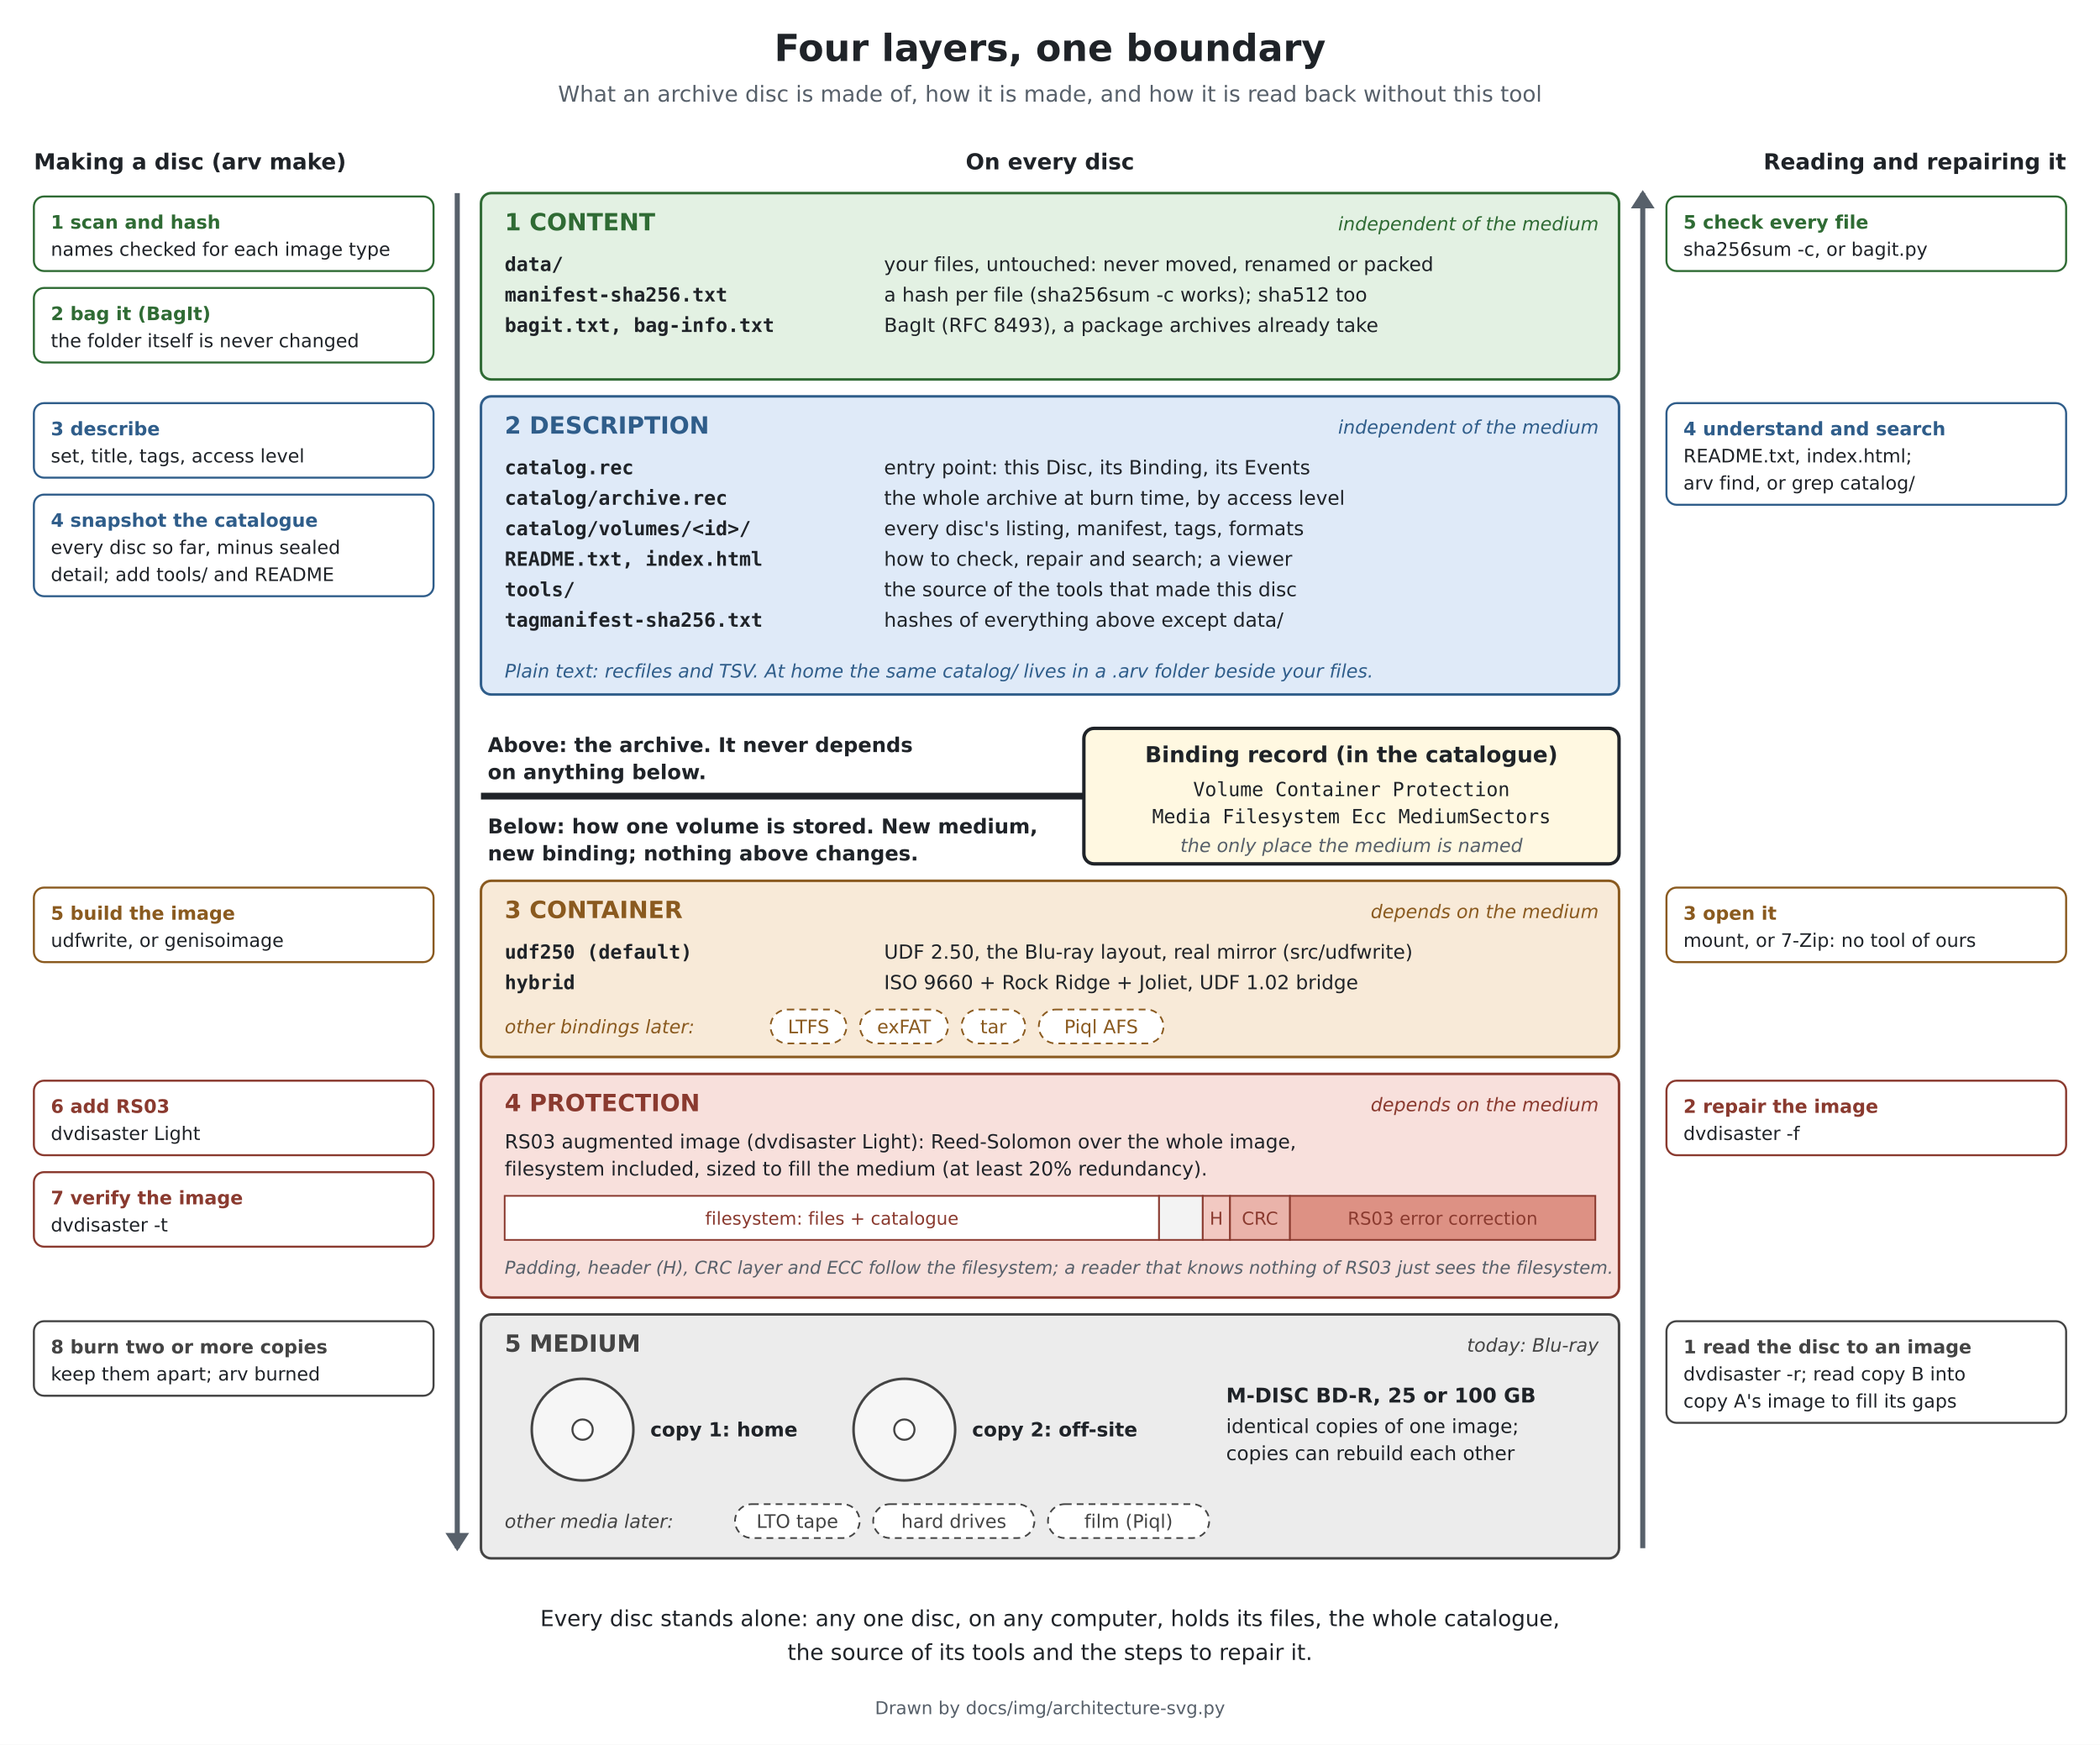
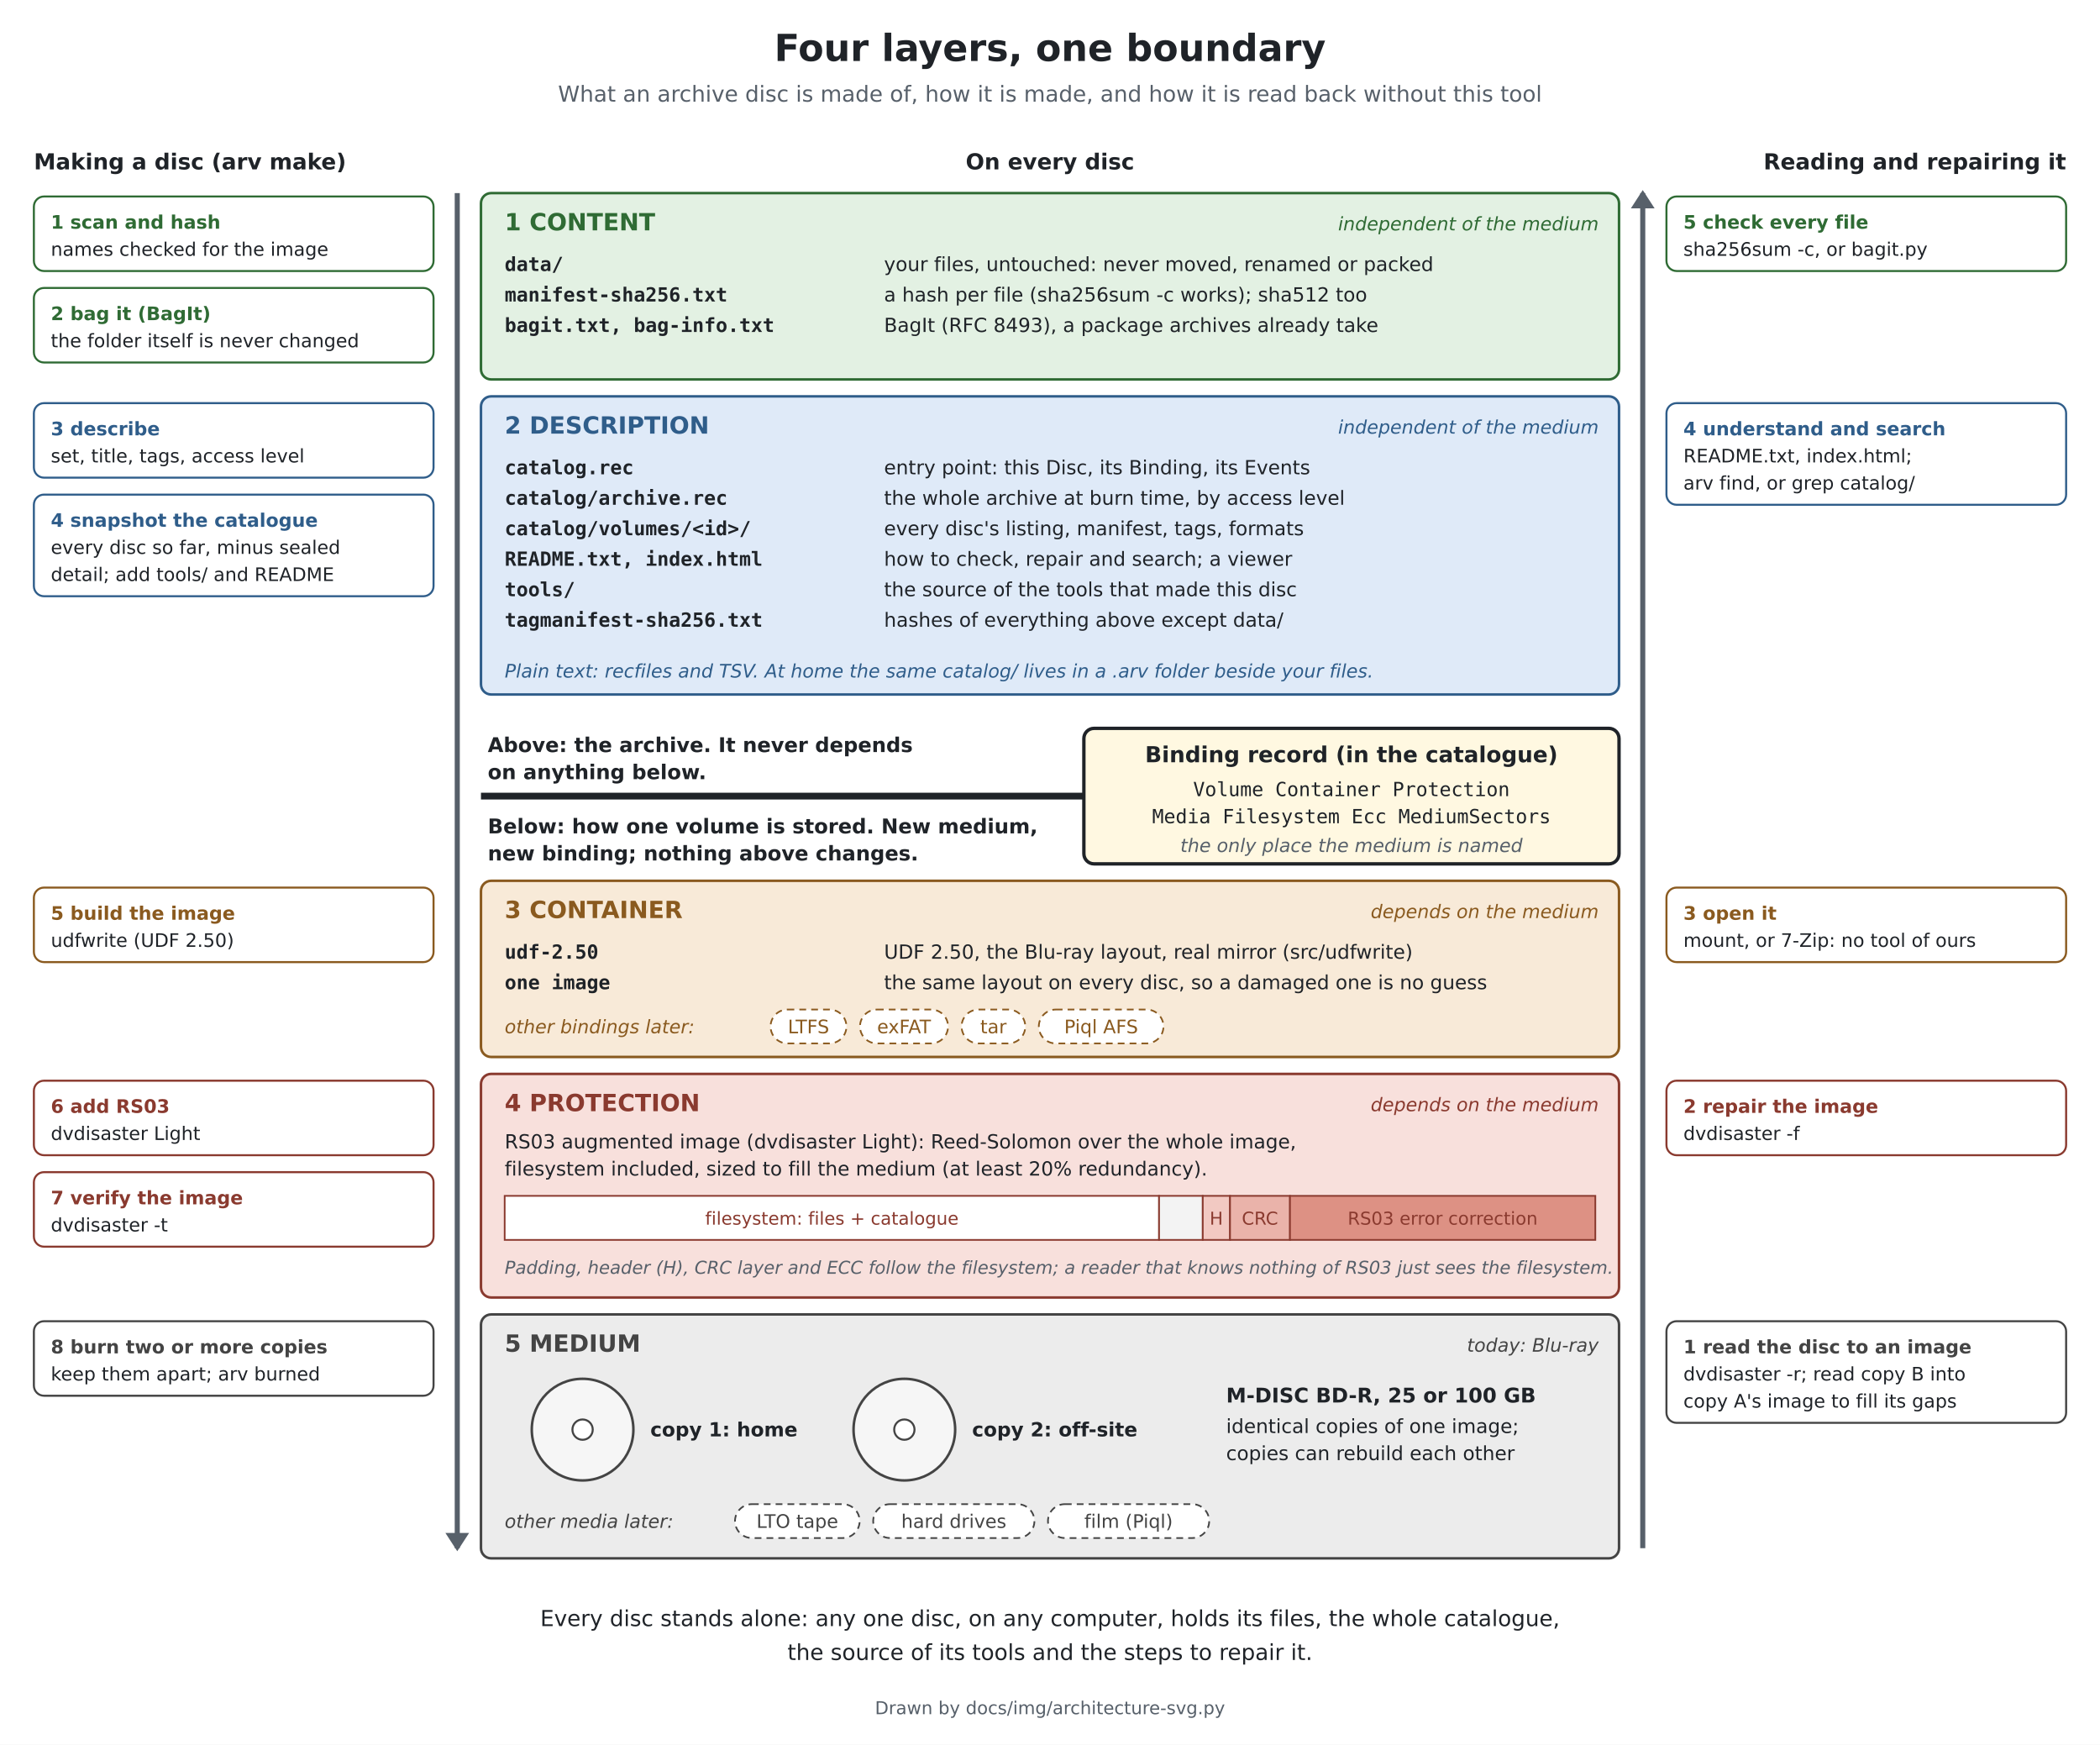
<svg xmlns="http://www.w3.org/2000/svg" width="1240" height="1030" viewBox="0 0 1240 1030">
  <rect width="100%" height="100%" fill="#ffffff" />
  <text x="620.0" y="36" font-size="22" font-weight="bold" fill="#1f2328" text-anchor="middle" font-family="DejaVu Sans, Helvetica, Arial, sans-serif">Four layers, one boundary</text>
  <text x="620.0" y="60" font-size="13" font-weight="normal" fill="#57606a" text-anchor="middle" font-family="DejaVu Sans, Helvetica, Arial, sans-serif">What an archive disc is made of, how it is made, and how it is read back without this tool</text>
  <text x="20" y="100" font-size="13" font-weight="bold" fill="#1f2328" text-anchor="start" font-family="DejaVu Sans, Helvetica, Arial, sans-serif">Making a disc (arv make)</text>
  <text x="620.0" y="100" font-size="13" font-weight="bold" fill="#1f2328" text-anchor="middle" font-family="DejaVu Sans, Helvetica, Arial, sans-serif">On every disc</text>
  <text x="1220" y="100" font-size="13" font-weight="bold" fill="#1f2328" text-anchor="end" font-family="DejaVu Sans, Helvetica, Arial, sans-serif">Reading and repairing it</text>
  <rect x="284" y="114" width="672" height="110" rx="6" fill="#e3f1e3" stroke="#2f6b34" stroke-width="1.5" />
  <text x="298" y="136" font-size="14" font-weight="bold" fill="#2f6b34" text-anchor="start" font-family="DejaVu Sans, Helvetica, Arial, sans-serif">1  CONTENT</text>
  <text x="944" y="136" font-size="11" font-weight="normal" fill="#2f6b34" text-anchor="end" font-style="italic" font-family="DejaVu Sans, Helvetica, Arial, sans-serif">independent of the medium</text>
  <text x="298" y="160" font-size="11.5" font-weight="bold" fill="#1f2328" text-anchor="start" font-family="DejaVu Sans Mono, Menlo, Consolas, monospace">data/</text>
  <text x="522" y="160" font-size="11.5" font-weight="normal" fill="#1f2328" text-anchor="start" font-family="DejaVu Sans, Helvetica, Arial, sans-serif">your files, untouched: never moved, renamed or packed</text>
  <text x="298" y="178" font-size="11.5" font-weight="bold" fill="#1f2328" text-anchor="start" font-family="DejaVu Sans Mono, Menlo, Consolas, monospace">manifest-sha256.txt</text>
  <text x="522" y="178" font-size="11.5" font-weight="normal" fill="#1f2328" text-anchor="start" font-family="DejaVu Sans, Helvetica, Arial, sans-serif">a hash per file (sha256sum -c works); sha512 too</text>
  <text x="298" y="196" font-size="11.5" font-weight="bold" fill="#1f2328" text-anchor="start" font-family="DejaVu Sans Mono, Menlo, Consolas, monospace">bagit.txt, bag-info.txt</text>
  <text x="522" y="196" font-size="11.5" font-weight="normal" fill="#1f2328" text-anchor="start" font-family="DejaVu Sans, Helvetica, Arial, sans-serif">BagIt (RFC 8493), a package archives already take</text>
  <rect x="284" y="234" width="672" height="176" rx="6" fill="#dfeaf8" stroke="#2f5d8a" stroke-width="1.5" />
  <text x="298" y="256" font-size="14" font-weight="bold" fill="#2f5d8a" text-anchor="start" font-family="DejaVu Sans, Helvetica, Arial, sans-serif">2  DESCRIPTION</text>
  <text x="944" y="256" font-size="11" font-weight="normal" fill="#2f5d8a" text-anchor="end" font-style="italic" font-family="DejaVu Sans, Helvetica, Arial, sans-serif">independent of the medium</text>
  <text x="298" y="280" font-size="11.5" font-weight="bold" fill="#1f2328" text-anchor="start" font-family="DejaVu Sans Mono, Menlo, Consolas, monospace">catalog.rec</text>
  <text x="522" y="280" font-size="11.5" font-weight="normal" fill="#1f2328" text-anchor="start" font-family="DejaVu Sans, Helvetica, Arial, sans-serif">entry point: this Disc, its Binding, its Events</text>
  <text x="298" y="298" font-size="11.5" font-weight="bold" fill="#1f2328" text-anchor="start" font-family="DejaVu Sans Mono, Menlo, Consolas, monospace">catalog/archive.rec</text>
  <text x="522" y="298" font-size="11.5" font-weight="normal" fill="#1f2328" text-anchor="start" font-family="DejaVu Sans, Helvetica, Arial, sans-serif">the whole archive at burn time, by access level</text>
  <text x="298" y="316" font-size="11.5" font-weight="bold" fill="#1f2328" text-anchor="start" font-family="DejaVu Sans Mono, Menlo, Consolas, monospace">catalog/volumes/&lt;id&gt;/</text>
  <text x="522" y="316" font-size="11.5" font-weight="normal" fill="#1f2328" text-anchor="start" font-family="DejaVu Sans, Helvetica, Arial, sans-serif">every disc's listing, manifest, tags, formats</text>
  <text x="298" y="334" font-size="11.5" font-weight="bold" fill="#1f2328" text-anchor="start" font-family="DejaVu Sans Mono, Menlo, Consolas, monospace">README.txt, index.html</text>
  <text x="522" y="334" font-size="11.5" font-weight="normal" fill="#1f2328" text-anchor="start" font-family="DejaVu Sans, Helvetica, Arial, sans-serif">how to check, repair and search; a viewer</text>
  <text x="298" y="352" font-size="11.5" font-weight="bold" fill="#1f2328" text-anchor="start" font-family="DejaVu Sans Mono, Menlo, Consolas, monospace">tools/</text>
  <text x="522" y="352" font-size="11.5" font-weight="normal" fill="#1f2328" text-anchor="start" font-family="DejaVu Sans, Helvetica, Arial, sans-serif">the source of the tools that made this disc</text>
  <text x="298" y="370" font-size="11.5" font-weight="bold" fill="#1f2328" text-anchor="start" font-family="DejaVu Sans Mono, Menlo, Consolas, monospace">tagmanifest-sha256.txt</text>
  <text x="522" y="370" font-size="11.5" font-weight="normal" fill="#1f2328" text-anchor="start" font-family="DejaVu Sans, Helvetica, Arial, sans-serif">hashes of everything above except data/</text>
  <text x="298" y="400" font-size="11" font-weight="normal" fill="#2f5d8a" text-anchor="start" font-style="italic" font-family="DejaVu Sans, Helvetica, Arial, sans-serif">Plain text: recfiles and TSV. At home the same catalog/ lives in a .arv folder beside your files.</text>
  <line x1="284" y1="470" x2="956" y2="470" stroke="#1f2328" stroke-width="4" />
  <text x="288" y="444" font-size="12" font-weight="bold" fill="#1f2328" text-anchor="start" font-family="DejaVu Sans, Helvetica, Arial, sans-serif">Above: the archive. It never depends</text>
  <text x="288" y="460" font-size="12" font-weight="bold" fill="#1f2328" text-anchor="start" font-family="DejaVu Sans, Helvetica, Arial, sans-serif">on anything below.</text>
  <text x="288" y="492" font-size="12" font-weight="bold" fill="#1f2328" text-anchor="start" font-family="DejaVu Sans, Helvetica, Arial, sans-serif">Below: how one volume is stored. New medium,</text>
  <text x="288" y="508" font-size="12" font-weight="bold" fill="#1f2328" text-anchor="start" font-family="DejaVu Sans, Helvetica, Arial, sans-serif">new binding; nothing above changes.</text>
  <rect x="640" y="430" width="316" height="80" rx="6" fill="#fff8e1" stroke="#1f2328" stroke-width="2" />
  <text x="798.0" y="450" font-size="13" font-weight="bold" fill="#1f2328" text-anchor="middle" font-family="DejaVu Sans, Helvetica, Arial, sans-serif">Binding record (in the catalogue)</text>
  <text x="798.0" y="470" font-size="11.5" font-weight="normal" fill="#1f2328" text-anchor="middle" font-family="DejaVu Sans Mono, Menlo, Consolas, monospace">Volume  Container  Protection</text>
  <text x="798.0" y="486" font-size="11.5" font-weight="normal" fill="#1f2328" text-anchor="middle" font-family="DejaVu Sans Mono, Menlo, Consolas, monospace">Media  Filesystem  Ecc  MediumSectors</text>
  <text x="798.0" y="503" font-size="11" font-weight="normal" fill="#57606a" text-anchor="middle" font-style="italic" font-family="DejaVu Sans, Helvetica, Arial, sans-serif">the only place the medium is named</text>
  <rect x="284" y="520" width="672" height="104" rx="6" fill="#f8ead8" stroke="#8a5a1f" stroke-width="1.5" />
  <text x="298" y="542" font-size="14" font-weight="bold" fill="#8a5a1f" text-anchor="start" font-family="DejaVu Sans, Helvetica, Arial, sans-serif">3  CONTAINER</text>
  <text x="944" y="542" font-size="11" font-weight="normal" fill="#8a5a1f" text-anchor="end" font-style="italic" font-family="DejaVu Sans, Helvetica, Arial, sans-serif">depends on the medium</text>
-   <text x="298" y="566" font-size="11.5" font-weight="bold" fill="#1f2328" text-anchor="start" font-family="DejaVu Sans Mono, Menlo, Consolas, monospace">udf250 (default)</text>
+   <text x="298" y="566" font-size="11.5" font-weight="bold" fill="#1f2328" text-anchor="start" font-family="DejaVu Sans Mono, Menlo, Consolas, monospace">udf-2.50</text>
  <text x="522" y="566" font-size="11.5" font-weight="normal" fill="#1f2328" text-anchor="start" font-family="DejaVu Sans, Helvetica, Arial, sans-serif">UDF 2.50, the Blu-ray layout, real mirror (src/udfwrite)</text>
-   <text x="298" y="584" font-size="11.5" font-weight="bold" fill="#1f2328" text-anchor="start" font-family="DejaVu Sans Mono, Menlo, Consolas, monospace">hybrid</text>
-   <text x="522" y="584" font-size="11.5" font-weight="normal" fill="#1f2328" text-anchor="start" font-family="DejaVu Sans, Helvetica, Arial, sans-serif">ISO 9660 + Rock Ridge + Joliet, UDF 1.02 bridge</text>
+   <text x="298" y="584" font-size="11.5" font-weight="bold" fill="#1f2328" text-anchor="start" font-family="DejaVu Sans Mono, Menlo, Consolas, monospace">one image</text>
+   <text x="522" y="584" font-size="11.5" font-weight="normal" fill="#1f2328" text-anchor="start" font-family="DejaVu Sans, Helvetica, Arial, sans-serif">the same layout on every disc, so a damaged one is no guess</text>
  <text x="298" y="610" font-size="11" font-weight="normal" fill="#8a5a1f" text-anchor="start" font-style="italic" font-family="DejaVu Sans, Helvetica, Arial, sans-serif">other bindings later:</text>
  <rect x="455" y="596" width="44.8" height="20" rx="10" fill="#ffffff" stroke="#8a5a1f" stroke-width="1" stroke-dasharray="4 3" />
  <text x="477.4" y="610" font-size="11" font-weight="normal" fill="#8a5a1f" text-anchor="middle" font-family="DejaVu Sans, Helvetica, Arial, sans-serif">LTFS</text>
  <rect x="507.8" y="596" width="52.0" height="20" rx="10" fill="#ffffff" stroke="#8a5a1f" stroke-width="1" stroke-dasharray="4 3" />
  <text x="533.8" y="610" font-size="11" font-weight="normal" fill="#8a5a1f" text-anchor="middle" font-family="DejaVu Sans, Helvetica, Arial, sans-serif">exFAT</text>
  <rect x="567.8" y="596" width="37.6" height="20" rx="10" fill="#ffffff" stroke="#8a5a1f" stroke-width="1" stroke-dasharray="4 3" />
  <text x="586.6" y="610" font-size="11" font-weight="normal" fill="#8a5a1f" text-anchor="middle" font-family="DejaVu Sans, Helvetica, Arial, sans-serif">tar</text>
  <rect x="613.4" y="596" width="73.6" height="20" rx="10" fill="#ffffff" stroke="#8a5a1f" stroke-width="1" stroke-dasharray="4 3" />
  <text x="650.2" y="610" font-size="11" font-weight="normal" fill="#8a5a1f" text-anchor="middle" font-family="DejaVu Sans, Helvetica, Arial, sans-serif">Piql AFS</text>
  <rect x="284" y="634" width="672" height="132" rx="6" fill="#f8e0dc" stroke="#8a3a2f" stroke-width="1.5" />
  <text x="298" y="656" font-size="14" font-weight="bold" fill="#8a3a2f" text-anchor="start" font-family="DejaVu Sans, Helvetica, Arial, sans-serif">4  PROTECTION</text>
  <text x="944" y="656" font-size="11" font-weight="normal" fill="#8a3a2f" text-anchor="end" font-style="italic" font-family="DejaVu Sans, Helvetica, Arial, sans-serif">depends on the medium</text>
  <text x="298" y="678" font-size="11.5" font-weight="normal" fill="#1f2328" text-anchor="start" font-family="DejaVu Sans, Helvetica, Arial, sans-serif">RS03 augmented image (dvdisaster Light): Reed-Solomon over the whole image,</text>
  <text x="298" y="694" font-size="11.5" font-weight="normal" fill="#1f2328" text-anchor="start" font-family="DejaVu Sans, Helvetica, Arial, sans-serif">filesystem included, sized to fill the medium (at least 20% redundancy).</text>
  <rect x="298" y="706" width="386.4" height="26" rx="0" fill="#ffffff" stroke="#8a3a2f" stroke-width="1" />
  <text x="491.2" y="723" font-size="10.5" font-weight="normal" fill="#8a3a2f" text-anchor="middle" font-family="DejaVu Sans, Helvetica, Arial, sans-serif">filesystem: files + catalogue</text>
  <rect x="684.4" y="706" width="25.8" height="26" rx="0" fill="#f3f3f3" stroke="#8a3a2f" stroke-width="1" />
  <rect x="710.2" y="706" width="16.1" height="26" rx="0" fill="#f2c9c2" stroke="#8a3a2f" stroke-width="1" />
  <text x="718.21" y="723" font-size="10.5" font-weight="normal" fill="#8a3a2f" text-anchor="middle" font-family="DejaVu Sans, Helvetica, Arial, sans-serif">H</text>
  <rect x="726.3" y="706" width="35.4" height="26" rx="0" fill="#eab3aa" stroke="#8a3a2f" stroke-width="1" />
  <text x="743.97" y="723" font-size="10.5" font-weight="normal" fill="#8a3a2f" text-anchor="middle" font-family="DejaVu Sans, Helvetica, Arial, sans-serif">CRC</text>
  <rect x="761.7" y="706" width="180.3" height="26" rx="0" fill="#dd9184" stroke="#8a3a2f" stroke-width="1" />
  <text x="851.84" y="723" font-size="10.5" font-weight="normal" fill="#8a3a2f" text-anchor="middle" font-family="DejaVu Sans, Helvetica, Arial, sans-serif">RS03 error correction</text>
  <text x="298" y="752" font-size="10.5" font-weight="normal" fill="#57606a" text-anchor="start" font-style="italic" font-family="DejaVu Sans, Helvetica, Arial, sans-serif">Padding, header (H), CRC layer and ECC follow the filesystem; a reader that knows nothing of RS03 just sees the filesystem.</text>
  <rect x="284" y="776" width="672" height="144" rx="6" fill="#ececec" stroke="#444444" stroke-width="1.5" />
  <text x="298" y="798" font-size="14" font-weight="bold" fill="#444444" text-anchor="start" font-family="DejaVu Sans, Helvetica, Arial, sans-serif">5  MEDIUM</text>
  <text x="944" y="798" font-size="11" font-weight="normal" fill="#444444" text-anchor="end" font-style="italic" font-family="DejaVu Sans, Helvetica, Arial, sans-serif">today: Blu-ray</text>
  <circle cx="344" cy="844" r="30" fill="#f6f6f6" stroke="#444" stroke-width="1.5" />
  <circle cx="344" cy="844" r="6" fill="#ffffff" stroke="#444" stroke-width="1.2" />
  <text x="384" y="848" font-size="11.5" font-weight="bold" fill="#1f2328" text-anchor="start" font-family="DejaVu Sans, Helvetica, Arial, sans-serif">copy 1: home</text>
  <circle cx="534" cy="844" r="30" fill="#f6f6f6" stroke="#444" stroke-width="1.5" />
  <circle cx="534" cy="844" r="6" fill="#ffffff" stroke="#444" stroke-width="1.2" />
  <text x="574" y="848" font-size="11.5" font-weight="bold" fill="#1f2328" text-anchor="start" font-family="DejaVu Sans, Helvetica, Arial, sans-serif">copy 2: off-site</text>
  <text x="724" y="828" font-size="12" font-weight="bold" fill="#1f2328" text-anchor="start" font-family="DejaVu Sans, Helvetica, Arial, sans-serif">M-DISC BD-R, 25 or 100 GB</text>
  <text x="724" y="846" font-size="11.5" font-weight="normal" fill="#1f2328" text-anchor="start" font-family="DejaVu Sans, Helvetica, Arial, sans-serif">identical copies of one image;</text>
  <text x="724" y="862" font-size="11.5" font-weight="normal" fill="#1f2328" text-anchor="start" font-family="DejaVu Sans, Helvetica, Arial, sans-serif">copies can rebuild each other</text>
  <text x="298" y="902" font-size="11" font-weight="normal" fill="#444444" text-anchor="start" font-style="italic" font-family="DejaVu Sans, Helvetica, Arial, sans-serif">other media later:</text>
  <rect x="434" y="888" width="73.6" height="20" rx="10" fill="#ffffff" stroke="#444444" stroke-width="1" stroke-dasharray="4 3" />
  <text x="470.8" y="902" font-size="11" font-weight="normal" fill="#444444" text-anchor="middle" font-family="DejaVu Sans, Helvetica, Arial, sans-serif">LTO tape</text>
  <rect x="515.6" y="888" width="95.2" height="20" rx="10" fill="#ffffff" stroke="#444444" stroke-width="1" stroke-dasharray="4 3" />
  <text x="563.2" y="902" font-size="11" font-weight="normal" fill="#444444" text-anchor="middle" font-family="DejaVu Sans, Helvetica, Arial, sans-serif">hard drives</text>
  <rect x="618.8" y="888" width="95.2" height="20" rx="10" fill="#ffffff" stroke="#444444" stroke-width="1" stroke-dasharray="4 3" />
  <text x="666.4" y="902" font-size="11" font-weight="normal" fill="#444444" text-anchor="middle" font-family="DejaVu Sans, Helvetica, Arial, sans-serif">film (Piql)</text>
  <line x1="270" y1="114" x2="270" y2="914" stroke="#57606a" stroke-width="3" />
  <path d="M263,905 L277,905 L270,915.8 Z" fill="#57606a" />
  <rect x="20" y="116" width="236" height="44" rx="6" fill="#ffffff" stroke="#2f6b34" stroke-width="1.2" />
  <text x="30" y="135" font-size="11" font-weight="bold" fill="#2f6b34" text-anchor="start" font-family="DejaVu Sans, Helvetica, Arial, sans-serif">1 scan and hash</text>
-   <text x="30" y="151" font-size="11" font-weight="normal" fill="#1f2328" text-anchor="start" font-family="DejaVu Sans, Helvetica, Arial, sans-serif">names checked for each image type</text>
+   <text x="30" y="151" font-size="11" font-weight="normal" fill="#1f2328" text-anchor="start" font-family="DejaVu Sans, Helvetica, Arial, sans-serif">names checked for the image</text>
  <rect x="20" y="170" width="236" height="44" rx="6" fill="#ffffff" stroke="#2f6b34" stroke-width="1.2" />
  <text x="30" y="189" font-size="11" font-weight="bold" fill="#2f6b34" text-anchor="start" font-family="DejaVu Sans, Helvetica, Arial, sans-serif">2 bag it (BagIt)</text>
  <text x="30" y="205" font-size="11" font-weight="normal" fill="#1f2328" text-anchor="start" font-family="DejaVu Sans, Helvetica, Arial, sans-serif">the folder itself is never changed</text>
  <rect x="20" y="238" width="236" height="44" rx="6" fill="#ffffff" stroke="#2f5d8a" stroke-width="1.2" />
  <text x="30" y="257" font-size="11" font-weight="bold" fill="#2f5d8a" text-anchor="start" font-family="DejaVu Sans, Helvetica, Arial, sans-serif">3 describe</text>
  <text x="30" y="273" font-size="11" font-weight="normal" fill="#1f2328" text-anchor="start" font-family="DejaVu Sans, Helvetica, Arial, sans-serif">set, title, tags, access level</text>
  <rect x="20" y="292" width="236" height="60" rx="6" fill="#ffffff" stroke="#2f5d8a" stroke-width="1.2" />
  <text x="30" y="311" font-size="11" font-weight="bold" fill="#2f5d8a" text-anchor="start" font-family="DejaVu Sans, Helvetica, Arial, sans-serif">4 snapshot the catalogue</text>
  <text x="30" y="327" font-size="11" font-weight="normal" fill="#1f2328" text-anchor="start" font-family="DejaVu Sans, Helvetica, Arial, sans-serif">every disc so far, minus sealed</text>
  <text x="30" y="343" font-size="11" font-weight="normal" fill="#1f2328" text-anchor="start" font-family="DejaVu Sans, Helvetica, Arial, sans-serif">detail; add tools/ and README</text>
  <rect x="20" y="524" width="236" height="44" rx="6" fill="#ffffff" stroke="#8a5a1f" stroke-width="1.2" />
  <text x="30" y="543" font-size="11" font-weight="bold" fill="#8a5a1f" text-anchor="start" font-family="DejaVu Sans, Helvetica, Arial, sans-serif">5 build the image</text>
-   <text x="30" y="559" font-size="11" font-weight="normal" fill="#1f2328" text-anchor="start" font-family="DejaVu Sans, Helvetica, Arial, sans-serif">udfwrite, or genisoimage</text>
+   <text x="30" y="559" font-size="11" font-weight="normal" fill="#1f2328" text-anchor="start" font-family="DejaVu Sans, Helvetica, Arial, sans-serif">udfwrite (UDF 2.50)</text>
  <rect x="20" y="638" width="236" height="44" rx="6" fill="#ffffff" stroke="#8a3a2f" stroke-width="1.2" />
  <text x="30" y="657" font-size="11" font-weight="bold" fill="#8a3a2f" text-anchor="start" font-family="DejaVu Sans, Helvetica, Arial, sans-serif">6 add RS03</text>
  <text x="30" y="673" font-size="11" font-weight="normal" fill="#1f2328" text-anchor="start" font-family="DejaVu Sans, Helvetica, Arial, sans-serif">dvdisaster Light</text>
  <rect x="20" y="692" width="236" height="44" rx="6" fill="#ffffff" stroke="#8a3a2f" stroke-width="1.2" />
  <text x="30" y="711" font-size="11" font-weight="bold" fill="#8a3a2f" text-anchor="start" font-family="DejaVu Sans, Helvetica, Arial, sans-serif">7 verify the image</text>
  <text x="30" y="727" font-size="11" font-weight="normal" fill="#1f2328" text-anchor="start" font-family="DejaVu Sans, Helvetica, Arial, sans-serif">dvdisaster -t</text>
  <rect x="20" y="780" width="236" height="44" rx="6" fill="#ffffff" stroke="#444444" stroke-width="1.2" />
  <text x="30" y="799" font-size="11" font-weight="bold" fill="#444444" text-anchor="start" font-family="DejaVu Sans, Helvetica, Arial, sans-serif">8 burn two or more copies</text>
  <text x="30" y="815" font-size="11" font-weight="normal" fill="#1f2328" text-anchor="start" font-family="DejaVu Sans, Helvetica, Arial, sans-serif">keep them apart; arv burned</text>
  <line x1="970" y1="914" x2="970" y2="114" stroke="#57606a" stroke-width="3" />
  <path d="M963,123 L977,123 L970,112.2 Z" fill="#57606a" />
  <rect x="984" y="780" width="236" height="60" rx="6" fill="#ffffff" stroke="#444444" stroke-width="1.2" />
  <text x="994" y="799" font-size="11" font-weight="bold" fill="#444444" text-anchor="start" font-family="DejaVu Sans, Helvetica, Arial, sans-serif">1 read the disc to an image</text>
  <text x="994" y="815" font-size="11" font-weight="normal" fill="#1f2328" text-anchor="start" font-family="DejaVu Sans, Helvetica, Arial, sans-serif">dvdisaster -r; read copy B into</text>
  <text x="994" y="831" font-size="11" font-weight="normal" fill="#1f2328" text-anchor="start" font-family="DejaVu Sans, Helvetica, Arial, sans-serif">copy A's image to fill its gaps</text>
  <rect x="984" y="638" width="236" height="44" rx="6" fill="#ffffff" stroke="#8a3a2f" stroke-width="1.2" />
  <text x="994" y="657" font-size="11" font-weight="bold" fill="#8a3a2f" text-anchor="start" font-family="DejaVu Sans, Helvetica, Arial, sans-serif">2 repair the image</text>
  <text x="994" y="673" font-size="11" font-weight="normal" fill="#1f2328" text-anchor="start" font-family="DejaVu Sans, Helvetica, Arial, sans-serif">dvdisaster -f</text>
  <rect x="984" y="524" width="236" height="44" rx="6" fill="#ffffff" stroke="#8a5a1f" stroke-width="1.2" />
  <text x="994" y="543" font-size="11" font-weight="bold" fill="#8a5a1f" text-anchor="start" font-family="DejaVu Sans, Helvetica, Arial, sans-serif">3 open it</text>
  <text x="994" y="559" font-size="11" font-weight="normal" fill="#1f2328" text-anchor="start" font-family="DejaVu Sans, Helvetica, Arial, sans-serif">mount, or 7-Zip: no tool of ours</text>
  <rect x="984" y="238" width="236" height="60" rx="6" fill="#ffffff" stroke="#2f5d8a" stroke-width="1.2" />
  <text x="994" y="257" font-size="11" font-weight="bold" fill="#2f5d8a" text-anchor="start" font-family="DejaVu Sans, Helvetica, Arial, sans-serif">4 understand and search</text>
  <text x="994" y="273" font-size="11" font-weight="normal" fill="#1f2328" text-anchor="start" font-family="DejaVu Sans, Helvetica, Arial, sans-serif">README.txt, index.html;</text>
  <text x="994" y="289" font-size="11" font-weight="normal" fill="#1f2328" text-anchor="start" font-family="DejaVu Sans, Helvetica, Arial, sans-serif">arv find, or grep catalog/</text>
  <rect x="984" y="116" width="236" height="44" rx="6" fill="#ffffff" stroke="#2f6b34" stroke-width="1.2" />
  <text x="994" y="135" font-size="11" font-weight="bold" fill="#2f6b34" text-anchor="start" font-family="DejaVu Sans, Helvetica, Arial, sans-serif">5 check every file</text>
  <text x="994" y="151" font-size="11" font-weight="normal" fill="#1f2328" text-anchor="start" font-family="DejaVu Sans, Helvetica, Arial, sans-serif">sha256sum -c, or bagit.py</text>
  <text x="620.0" y="960" font-size="13" font-weight="normal" fill="#1f2328" text-anchor="middle" font-family="DejaVu Sans, Helvetica, Arial, sans-serif">Every disc stands alone: any one disc, on any computer, holds its files, the whole catalogue,</text>
  <text x="620.0" y="980" font-size="13" font-weight="normal" fill="#1f2328" text-anchor="middle" font-family="DejaVu Sans, Helvetica, Arial, sans-serif">the source of its tools and the steps to repair it.</text>
  <text x="620.0" y="1012" font-size="10.5" font-weight="normal" fill="#57606a" text-anchor="middle" font-family="DejaVu Sans, Helvetica, Arial, sans-serif">Drawn by docs/img/architecture-svg.py</text>
</svg>
